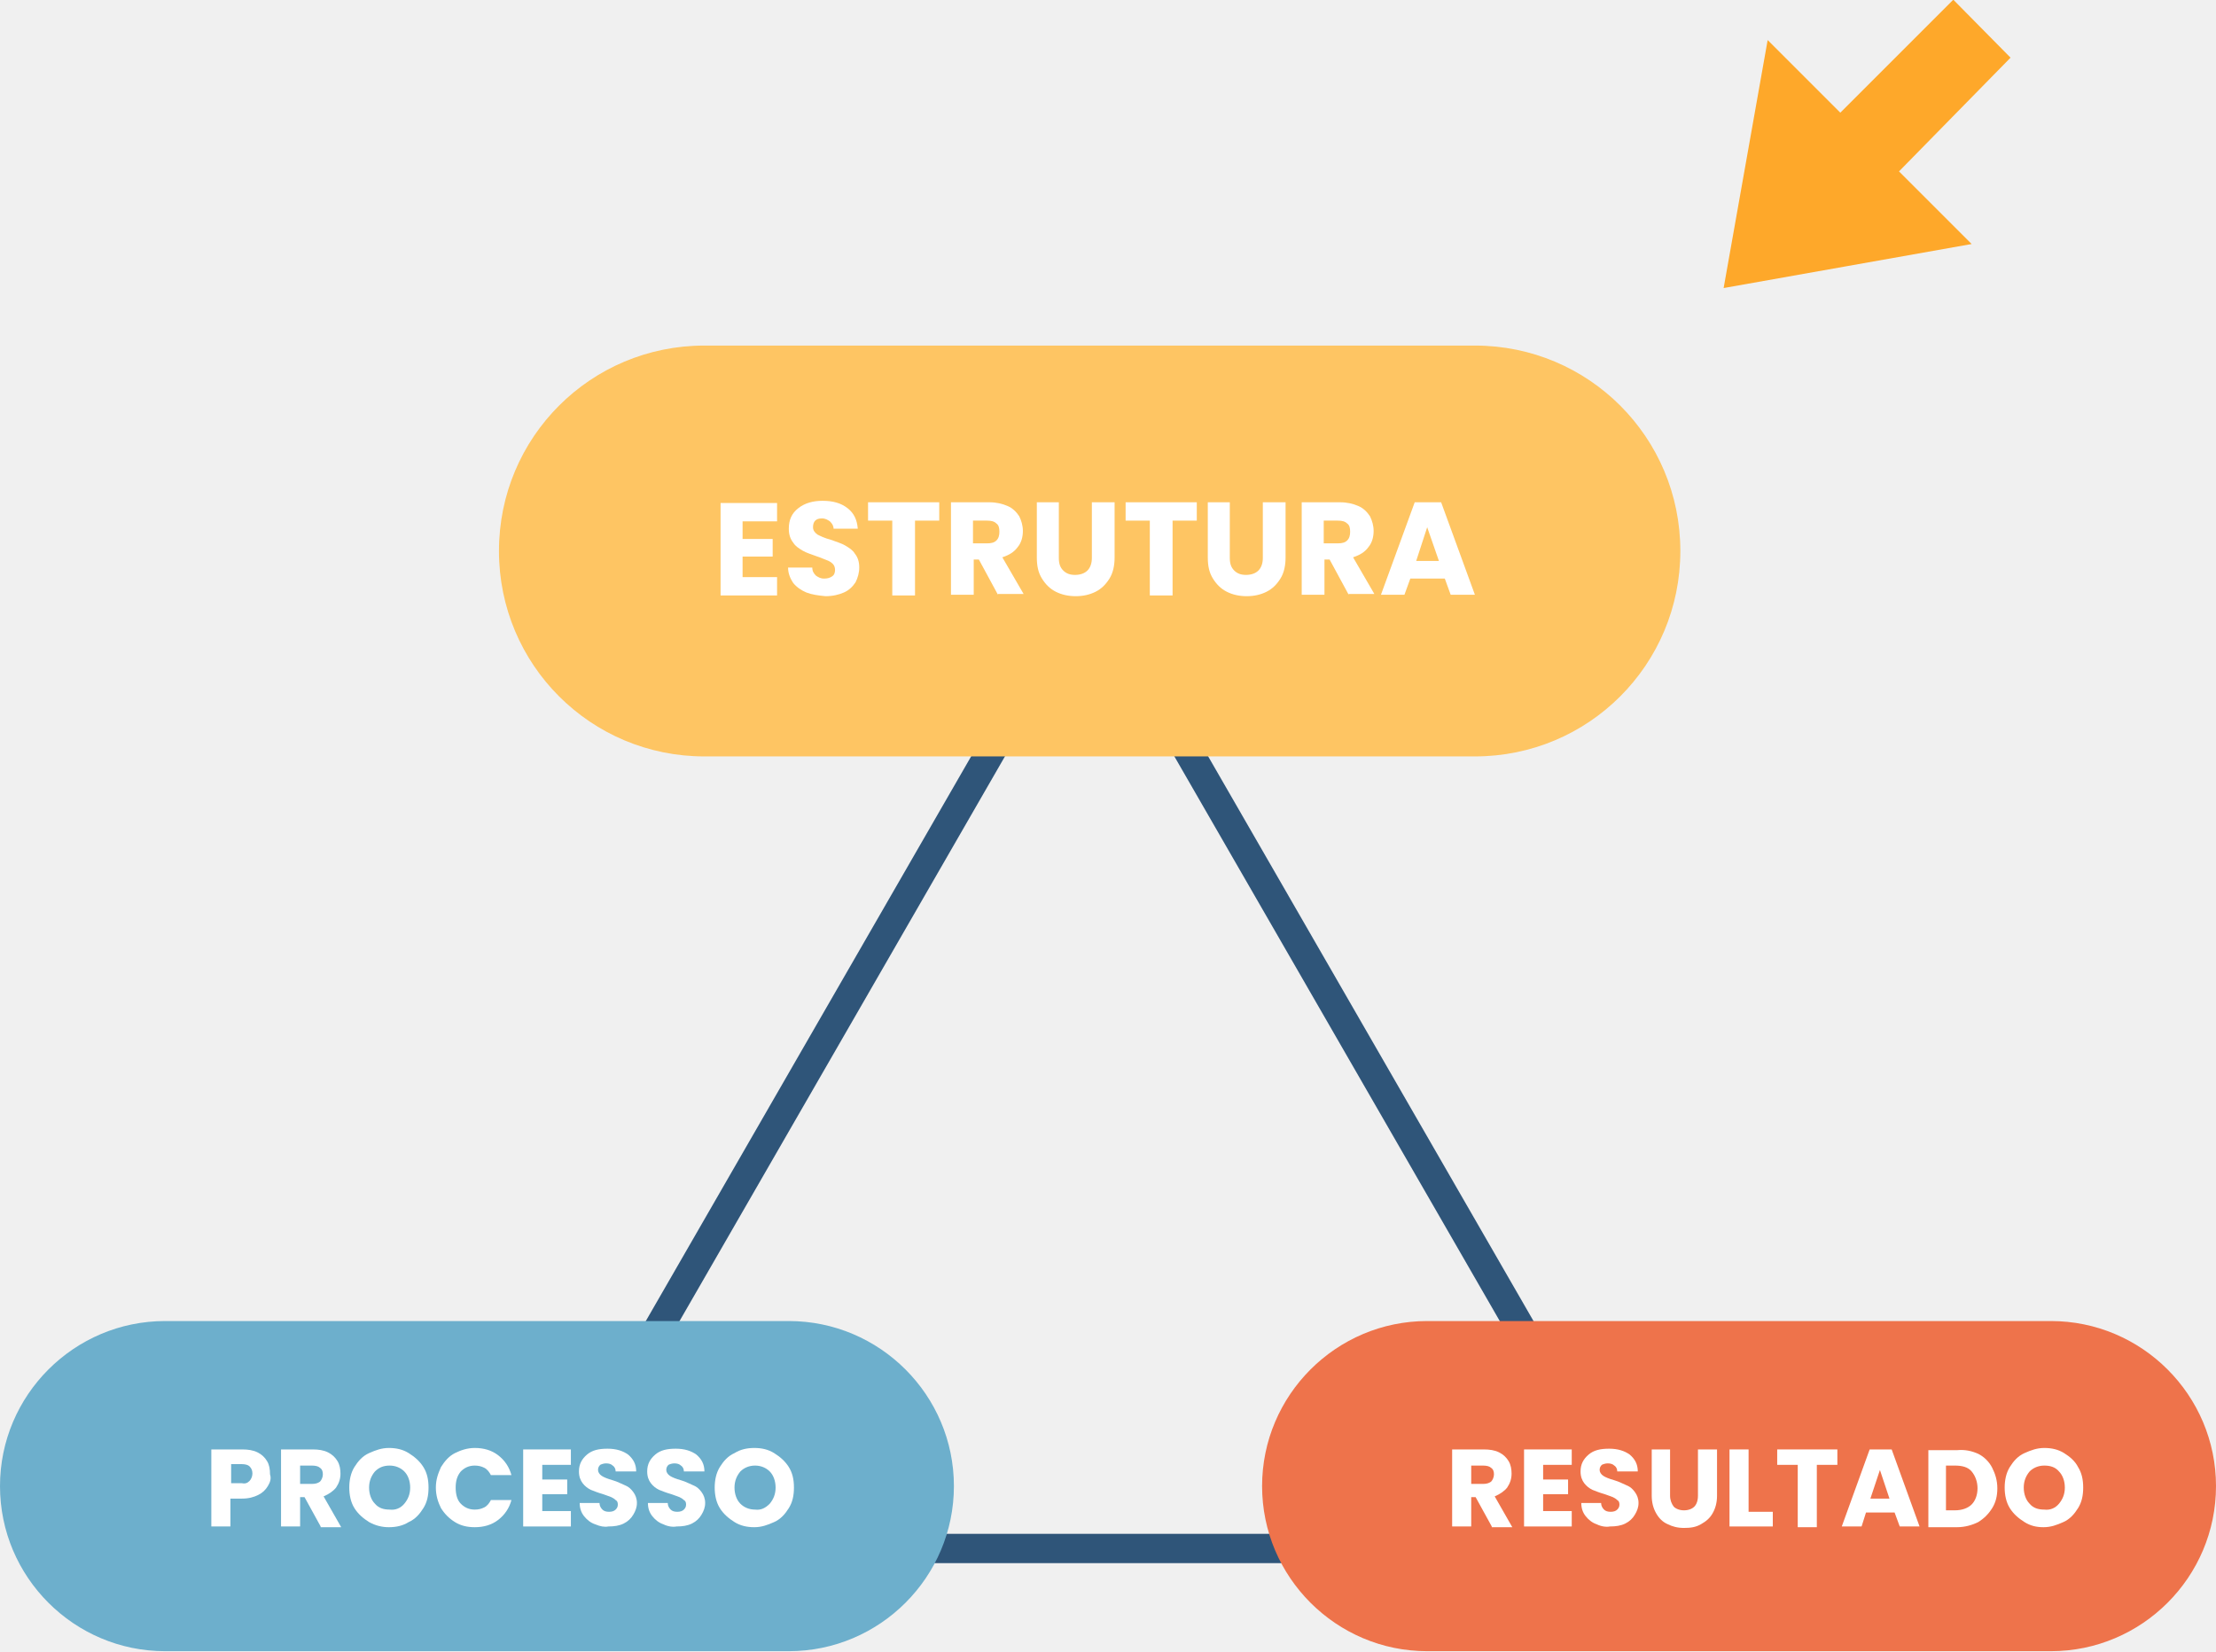
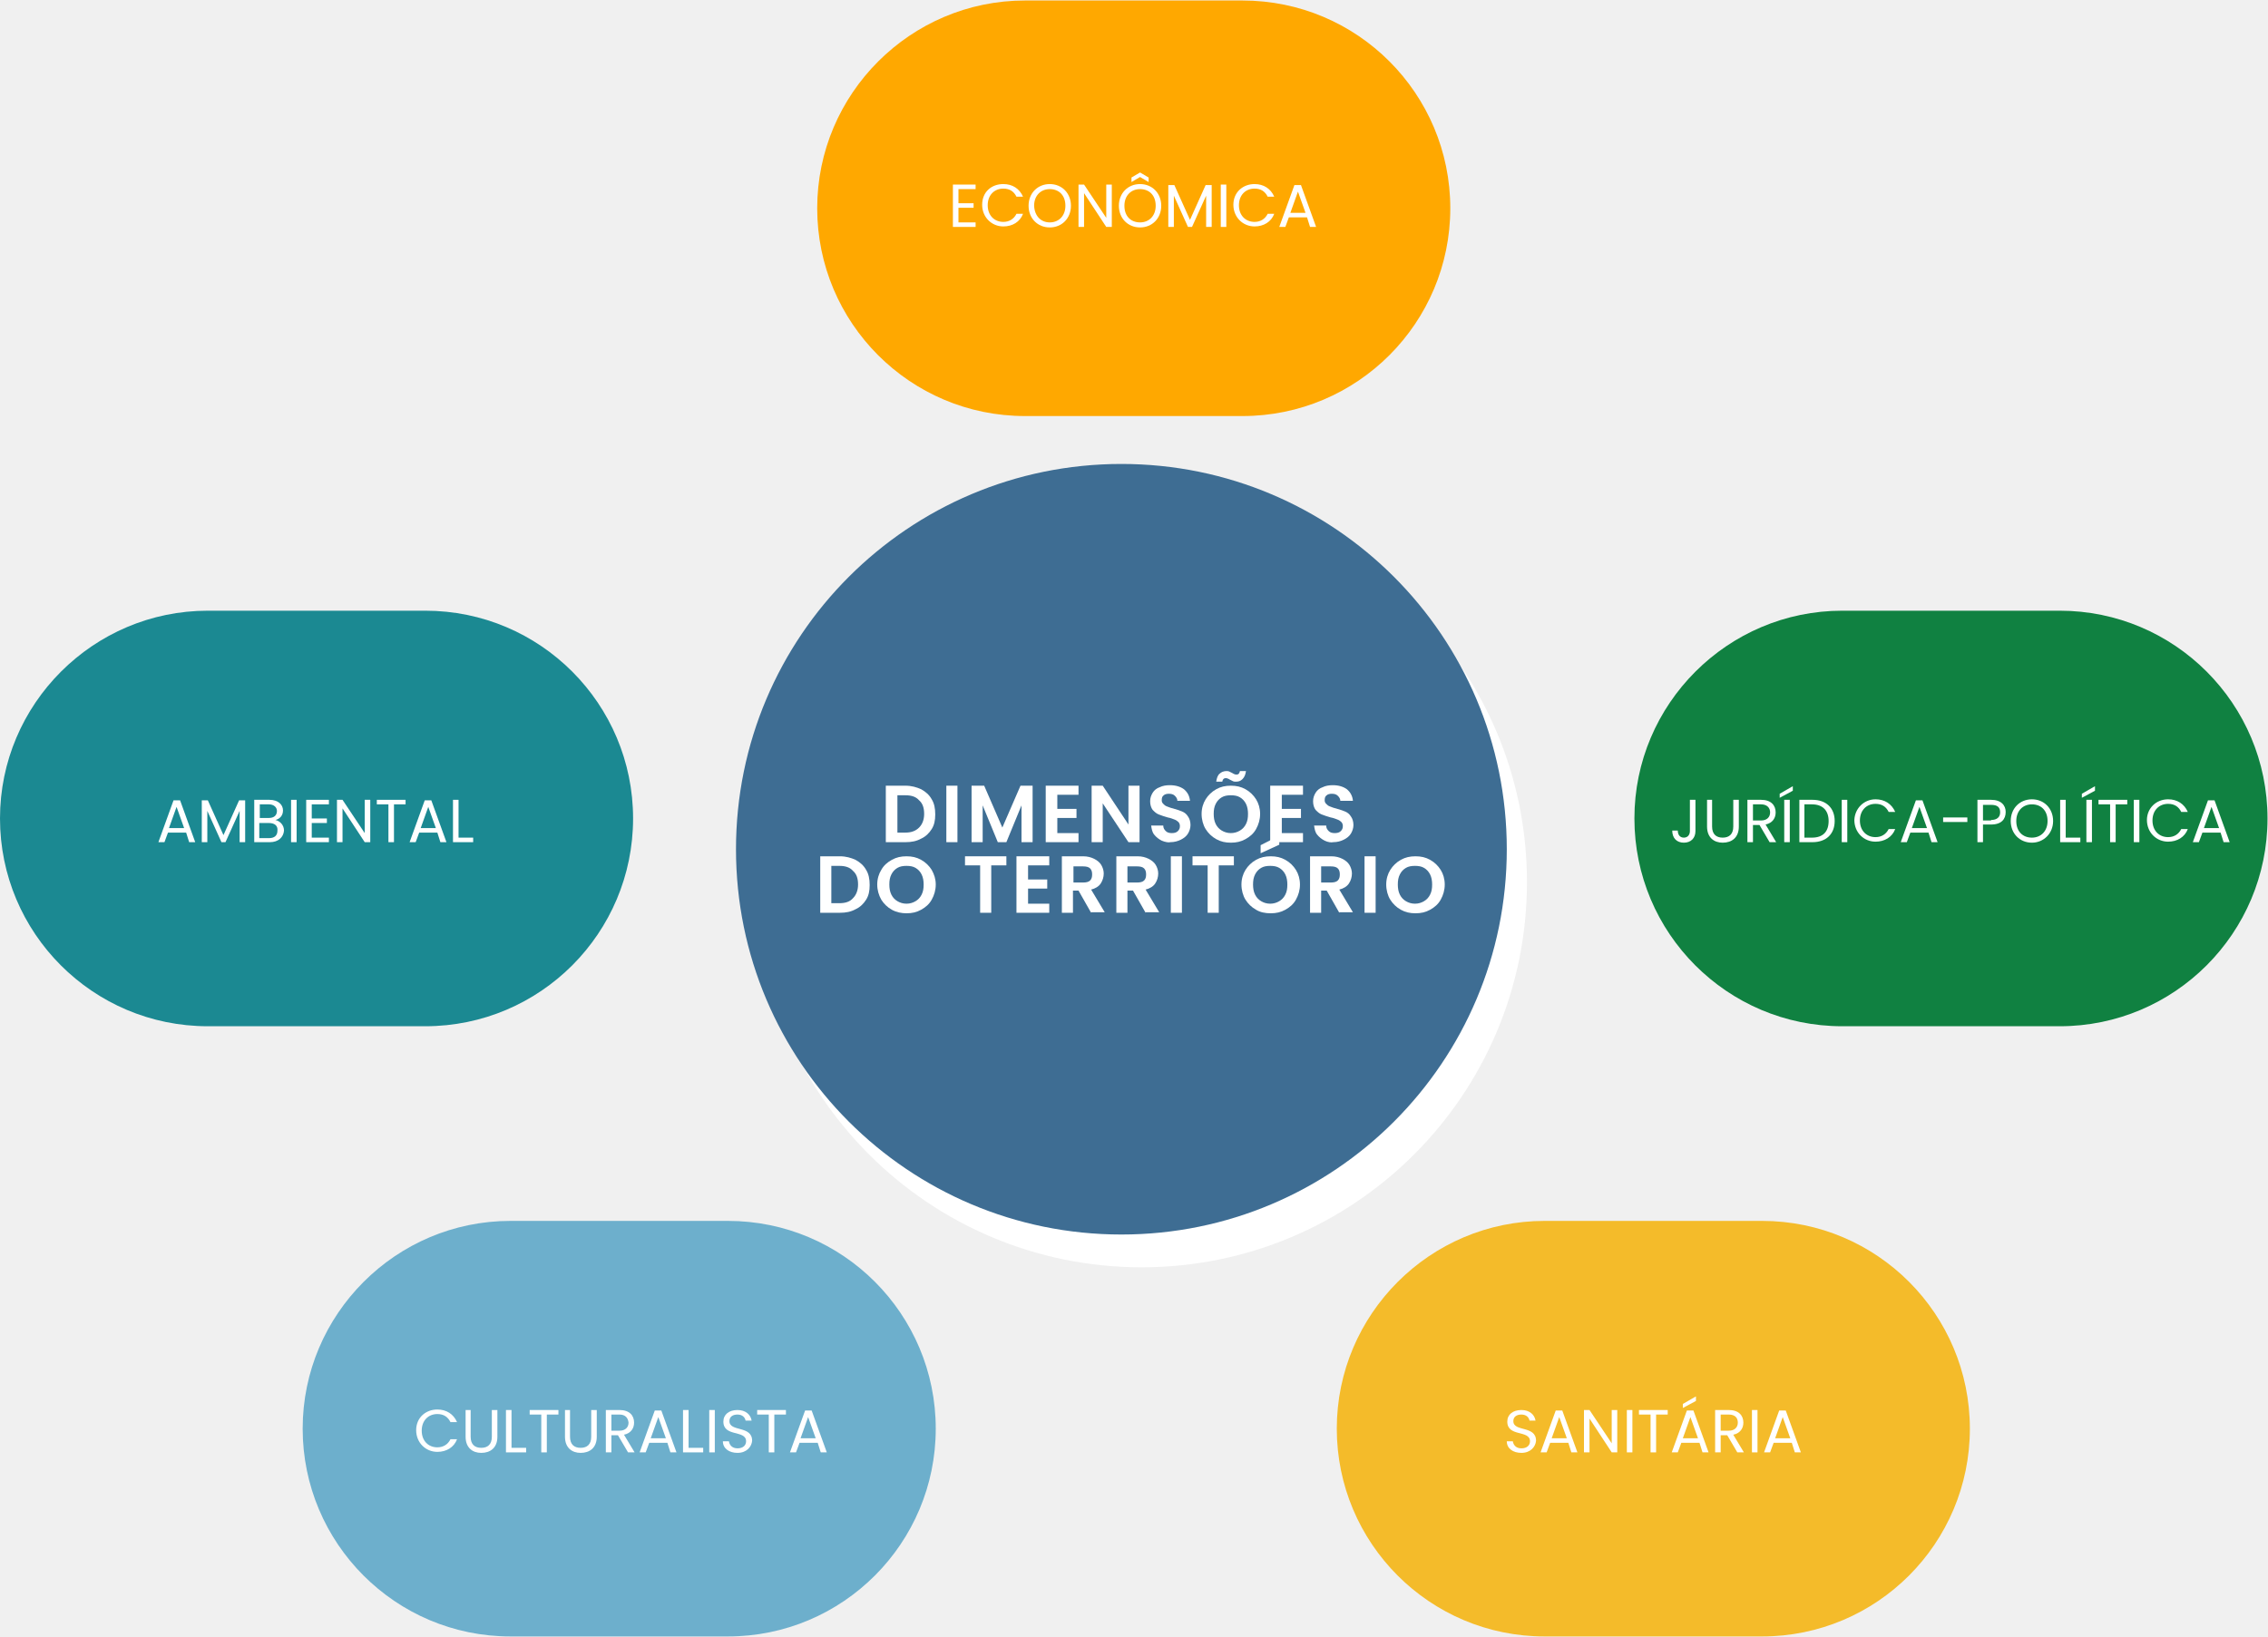
- <svg xmlns="http://www.w3.org/2000/svg" version="1.1" id="Camada_1" x="0px" y="0px" viewBox="0 0 302 225.1" style="enable-background:new 0 0 302 225.1;" xml:space="preserve">
+ <svg xmlns="http://www.w3.org/2000/svg" version="1.1" id="a" x="0px" y="0px" viewBox="0 0 449.6 324.5" style="enable-background:new 0 0 449.6 324.5;" xml:space="preserve">
  <style type="text/css">
- 	.st0{fill:none;}
- 	.st1{fill:#2F5579;}
- 	.st2{fill:#FEC563;}
- 	.st3{fill:#6DAFCC;}
- 	.st4{fill:#EE734B;}
- 	.st5{enable-background:new    ;}
- 	.st6{fill:#FFFFFF;}
- 	.st7{fill-rule:evenodd;clip-rule:evenodd;fill:#FEA82A;}
+ 	.st0{fill:#108141;}
+ 	.st1{enable-background:new    ;}
+ 	.st2{fill:#FFFFFF;}
+ 	.st3{fill:#1B8992;}
+ 	.st4{fill:#FFA800;}
+ 	.st5{fill:#6DAFCC;}
+ 	.st6{fill:#F4BB2A;}
+ 	.st7{fill:#3E6D93;}
</style>
-   <g id="Grupo_10643" transform="translate(-623 -171.939)">
-     <g id="img-slide-13" transform="translate(-7667 4817)">
-       <g id="Polígono_1" transform="translate(8359 -4570)">
-         <path class="st0" d="M79.5,0L159,138H0L79.5,0z" />
-         <path class="st1" d="M79.5,8L6.9,134h145.2L79.5,8 M79.5,0L159,138H0L79.5,0z" />
+   <g id="Grupo_2270" transform="translate(-11243 1757)">
+     <g id="Grupo_2268" transform="translate(0 5)">
+       <g id="Grupo_2265">
+         <path id="Caminho_4096" class="st0" d="M11651.3-1558.5h-43.1c-22.8,0-41.2-18.5-41.2-41.2s18.5-41.2,41.2-41.2h43.1     c22.8,0,41.2,18.5,41.2,41.2S11674.1-1558.5,11651.3-1558.5" />
+         <g class="st1">
+           <path class="st2" d="M11578-1603.4h1.1v6.2c0,1.4-0.9,2.3-2.3,2.3c-1.4,0-2.3-0.9-2.3-2.4h1.1c0,0.8,0.4,1.4,1.2,1.4      s1.2-0.6,1.2-1.3V-1603.4z" />
+           <path class="st2" d="M11581.3-1603.4h1.1v5.3c0,1.5,0.8,2.2,2.1,2.2s2.1-0.7,2.1-2.2v-5.3h1.1v5.3c0,2.2-1.4,3.2-3.2,3.2      c-1.7,0-3.1-1-3.1-3.2V-1603.4z" />
+           <path class="st2" d="M11592.1-1603.4c2,0,2.9,1.1,2.9,2.5c0,1.1-0.6,2.1-2,2.4l2.1,3.5h-1.3l-2-3.4h-1.3v3.4h-1.1v-8.4H11592.1z       M11592.1-1602.5h-1.6v3.2h1.6c1.2,0,1.8-0.7,1.8-1.6C11593.9-1601.8,11593.3-1602.5,11592.1-1602.5z" />
+           <path class="st2" d="M11598.4-1606.1v0.9l-2.6,1.4v-0.8L11598.4-1606.1z M11596.7-1603.4h1.1v8.4h-1.1V-1603.4z" />
+           <path class="st2" d="M11606.7-1599.2c0,2.6-1.7,4.2-4.4,4.2h-2.6v-8.4h2.6C11605-1603.4,11606.7-1601.8,11606.7-1599.2z       M11602.2-1595.9c2.2,0,3.3-1.2,3.3-3.3c0-2-1.1-3.3-3.3-3.3h-1.5v6.6H11602.2z" />
+           <path class="st2" d="M11608.1-1603.4h1.1v8.4h-1.1V-1603.4z" />
+           <path class="st2" d="M11614.8-1603.5c1.8,0,3.2,0.9,3.9,2.5h-1.3c-0.5-1-1.3-1.6-2.6-1.6c-1.8,0-3.1,1.3-3.1,3.3      c0,2,1.3,3.3,3.1,3.3c1.2,0,2.1-0.6,2.6-1.6h1.3c-0.6,1.6-2.1,2.5-3.9,2.5c-2.3,0-4.2-1.8-4.2-4.3      C11610.7-1601.7,11612.5-1603.5,11614.8-1603.5z" />
+           <path class="st2" d="M11625.3-1596.9h-3.6l-0.7,1.9h-1.2l3-8.3h1.3l3,8.3h-1.2L11625.3-1596.9z M11623.5-1602l-1.5,4.2h3      L11623.5-1602z" />
+           <path class="st2" d="M11628.2-1599.9h4.8v0.9h-4.8V-1599.9z" />
+           <path class="st2" d="M11637.7-1598.5h-1.6v3.5h-1.1v-8.4h2.7c2,0,2.9,1.1,2.9,2.4C11640.6-1599.6,11639.8-1598.5,11637.7-1598.5      z M11637.7-1599.4c1.2,0,1.8-0.6,1.8-1.5c0-1-0.5-1.5-1.8-1.5h-1.6v3.1H11637.7z" />
+           <path class="st2" d="M11645.8-1594.9c-2.4,0-4.2-1.8-4.2-4.3c0-2.5,1.8-4.3,4.2-4.3c2.4,0,4.2,1.8,4.2,4.3      C11650-1596.7,11648.1-1594.9,11645.8-1594.9z M11645.8-1595.9c1.8,0,3.1-1.3,3.1-3.3c0-2.1-1.3-3.3-3.1-3.3      c-1.8,0-3.1,1.3-3.1,3.3C11642.7-1597.1,11644-1595.9,11645.8-1595.9z" />
+           <path class="st2" d="M11652.5-1603.4v7.5h2.9v0.9h-4v-8.4H11652.5z" />
+           <path class="st2" d="M11658.3-1606.1v0.9l-2.6,1.4v-0.8L11658.3-1606.1z M11656.6-1603.4h1.1v8.4h-1.1V-1603.4z" />
+           <path class="st2" d="M11659-1603.4h5.7v0.9h-2.3v7.5h-1.1v-7.5h-2.3V-1603.4z" />
+           <path class="st2" d="M11666-1603.4h1.1v8.4h-1.1V-1603.4z" />
+           <path class="st2" d="M11672.8-1603.5c1.8,0,3.2,0.9,3.9,2.5h-1.3c-0.5-1-1.3-1.6-2.6-1.6c-1.8,0-3.1,1.3-3.1,3.3      c0,2,1.3,3.3,3.1,3.3c1.2,0,2.1-0.6,2.6-1.6h1.3c-0.6,1.6-2.1,2.5-3.9,2.5c-2.3,0-4.2-1.8-4.2-4.3      C11668.6-1601.7,11670.4-1603.5,11672.8-1603.5z" />
+           <path class="st2" d="M11683.2-1596.9h-3.6l-0.7,1.9h-1.2l3-8.3h1.3l3,8.3h-1.2L11683.2-1596.9z M11681.4-1602l-1.5,4.2h3      L11681.4-1602z" />
+         </g>
      </g>
-       <g transform="matrix(1, 0, 0, 1, 8290, -4645.06)">
-         <path id="Retângulo_7477-2" class="st2" d="M96,47.1h105c15.5,0,28,12.5,28,28l0,0c0,15.5-12.5,28-28,28H96     c-15.5,0-28-12.5-28-28l0,0C68,59.6,80.5,47.1,96,47.1z" />
-       </g>
-       <path id="Retângulo_7478" class="st3" d="M8312.5-4465h85c12.4,0,22.5,10.1,22.5,22.5l0,0c0,12.4-10.1,22.5-22.5,22.5h-85    c-12.4,0-22.5-10.1-22.5-22.5l0,0C8290-4454.9,8300.1-4465,8312.5-4465z" />
-       <path id="Retângulo_7479" class="st4" d="M8484.5-4465h85c12.4,0,22.5,10.1,22.5,22.5l0,0c0,12.4-10.1,22.5-22.5,22.5h-85    c-12.4,0-22.5-10.1-22.5-22.5l0,0C8462-4454.9,8472.1-4465,8484.5-4465z" />
-       <g class="st5">
-         <path class="st6" d="M8391.2-4574.2v2.6h4.1v2.4h-4.1v2.8h4.7v2.5h-7.7v-12.6h7.7v2.5H8391.2z" />
-         <path class="st6" d="M8399.9-4564.3c-0.7-0.3-1.3-0.7-1.8-1.3c-0.4-0.6-0.7-1.3-0.7-2.1h3.3c0,0.5,0.2,0.8,0.5,1.1     c0.3,0.2,0.6,0.4,1.1,0.4c0.5,0,0.8-0.1,1.1-0.3s0.4-0.5,0.4-0.9c0-0.3-0.1-0.6-0.3-0.8c-0.2-0.2-0.5-0.4-0.8-0.5     c-0.3-0.1-0.7-0.3-1.3-0.5c-0.8-0.3-1.5-0.5-2-0.8s-1-0.6-1.3-1.1c-0.4-0.5-0.6-1.1-0.6-1.9c0-1.2,0.4-2.1,1.3-2.8s2-1,3.3-1     c1.4,0,2.5,0.3,3.4,1c0.9,0.7,1.3,1.6,1.4,2.8h-3.3c0-0.4-0.2-0.7-0.5-1c-0.3-0.2-0.6-0.4-1.1-0.4c-0.4,0-0.7,0.1-0.9,0.3     c-0.2,0.2-0.3,0.5-0.3,0.9c0,0.4,0.2,0.7,0.6,1c0.4,0.2,1,0.5,1.8,0.7c0.8,0.3,1.5,0.5,2,0.8s1,0.6,1.3,1.1     c0.4,0.5,0.6,1.1,0.6,1.9c0,0.7-0.2,1.4-0.5,2c-0.4,0.6-0.9,1.1-1.6,1.4c-0.7,0.3-1.5,0.5-2.5,0.5     C8401.5-4563.9,8400.7-4564,8399.9-4564.3z" />
-         <path class="st6" d="M8418-4576.6v2.5h-3.3v10.2h-3.1v-10.2h-3.3v-2.5H8418z" />
-         <path class="st6" d="M8426-4564l-2.6-4.8h-0.7v4.8h-3.1v-12.6h5.2c1,0,1.8,0.2,2.5,0.5c0.7,0.3,1.2,0.8,1.6,1.4     c0.3,0.6,0.5,1.3,0.5,2c0,0.8-0.2,1.6-0.7,2.2c-0.5,0.7-1.2,1.1-2.1,1.4l2.9,5H8426z M8422.6-4571h1.9c0.6,0,1-0.1,1.3-0.4     c0.3-0.3,0.4-0.7,0.4-1.2c0-0.5-0.1-0.9-0.4-1.1c-0.3-0.3-0.7-0.4-1.3-0.4h-1.9V-4571z" />
-         <path class="st6" d="M8434.3-4576.6v7.6c0,0.8,0.2,1.3,0.6,1.7s0.9,0.6,1.6,0.6c0.7,0,1.3-0.2,1.7-0.6c0.4-0.4,0.6-1,0.6-1.7     v-7.6h3.1v7.5c0,1.1-0.2,2.1-0.7,2.9c-0.5,0.8-1.1,1.4-1.9,1.8c-0.8,0.4-1.7,0.6-2.7,0.6s-1.9-0.2-2.7-0.6s-1.4-1-1.9-1.8     c-0.5-0.8-0.7-1.7-0.7-2.9v-7.5H8434.3z" />
-         <path class="st6" d="M8453.1-4576.6v2.5h-3.3v10.2h-3.1v-10.2h-3.3v-2.5H8453.1z" />
-         <path class="st6" d="M8457.6-4576.6v7.6c0,0.8,0.2,1.3,0.6,1.7c0.4,0.4,0.9,0.6,1.6,0.6s1.3-0.2,1.7-0.6s0.6-1,0.6-1.7v-7.6h3.1     v7.5c0,1.1-0.2,2.1-0.7,2.9c-0.5,0.8-1.1,1.4-1.9,1.8c-0.8,0.4-1.7,0.6-2.7,0.6s-1.9-0.2-2.7-0.6c-0.8-0.4-1.4-1-1.9-1.8     s-0.7-1.7-0.7-2.9v-7.5H8457.6z" />
-         <path class="st6" d="M8473.8-4564l-2.6-4.8h-0.7v4.8h-3.1v-12.6h5.2c1,0,1.8,0.2,2.5,0.5c0.7,0.3,1.2,0.8,1.6,1.4     c0.3,0.6,0.5,1.3,0.5,2c0,0.8-0.2,1.6-0.7,2.2c-0.5,0.7-1.2,1.1-2.1,1.4l2.9,5H8473.8z M8470.4-4571h1.9c0.6,0,1-0.1,1.3-0.4     c0.3-0.3,0.4-0.7,0.4-1.2c0-0.5-0.1-0.9-0.4-1.1c-0.3-0.3-0.7-0.4-1.3-0.4h-1.9V-4571z" />
-         <path class="st6" d="M8486.9-4566.2h-4.7l-0.8,2.2h-3.2l4.6-12.6h3.6l4.6,12.6h-3.3L8486.9-4566.2z M8486.1-4568.6l-1.6-4.6     l-1.5,4.6H8486.1z" />
-       </g>
-       <g class="st5">
-         <path class="st6" d="M8326.5-4442.5c-0.3,0.5-0.7,0.9-1.3,1.2c-0.6,0.3-1.3,0.5-2.2,0.5h-1.6v3.8h-2.6v-10.5h4.2     c0.8,0,1.5,0.1,2.1,0.4s1,0.7,1.3,1.2c0.3,0.5,0.4,1.1,0.4,1.8C8327-4443.5,8326.8-4443,8326.5-4442.5z M8324-4443.2     c0.2-0.2,0.4-0.6,0.4-1s-0.1-0.7-0.4-1c-0.2-0.2-0.6-0.3-1.1-0.3h-1.4v2.6h1.4C8323.4-4442.8,8323.7-4442.9,8324-4443.2z" />
-         <path class="st6" d="M8333.7-4437l-2.2-4h-0.6v4h-2.6v-10.5h4.3c0.8,0,1.5,0.1,2.1,0.4c0.6,0.3,1,0.7,1.3,1.2     c0.3,0.5,0.4,1.1,0.4,1.7c0,0.7-0.2,1.3-0.6,1.9c-0.4,0.5-1,0.9-1.7,1.2l2.4,4.2H8333.7z M8330.9-4442.8h1.6     c0.5,0,0.8-0.1,1.1-0.3c0.2-0.2,0.4-0.6,0.4-1c0-0.4-0.1-0.7-0.4-0.9c-0.2-0.2-0.6-0.3-1.1-0.3h-1.6V-4442.8z" />
-         <path class="st6" d="M8340.3-4437.6c-0.8-0.5-1.5-1.1-2-1.9s-0.7-1.8-0.7-2.8s0.2-2,0.7-2.8c0.5-0.8,1.1-1.5,2-1.9     s1.7-0.7,2.7-0.7c1,0,1.9,0.2,2.7,0.7c0.8,0.5,1.5,1.1,2,1.9c0.5,0.8,0.7,1.7,0.7,2.8s-0.2,2-0.7,2.8s-1.1,1.5-2,1.9     c-0.8,0.5-1.7,0.7-2.7,0.7C8342.1-4436.9,8341.2-4437.1,8340.3-4437.6z M8345.1-4440.1c0.5-0.6,0.8-1.3,0.8-2.2     c0-0.9-0.3-1.7-0.8-2.2s-1.2-0.8-2-0.8c-0.9,0-1.5,0.3-2,0.8c-0.5,0.6-0.8,1.3-0.8,2.2c0,0.9,0.3,1.7,0.8,2.2     c0.5,0.6,1.2,0.8,2,0.8C8343.9-4439.2,8344.6-4439.5,8345.1-4440.1z" />
-         <path class="st6" d="M8350.1-4445.1c0.5-0.8,1.1-1.5,1.9-1.9s1.7-0.7,2.7-0.7c1.2,0,2.3,0.3,3.2,1s1.5,1.6,1.8,2.7h-2.8     c-0.2-0.4-0.5-0.8-0.9-1s-0.8-0.3-1.3-0.3c-0.8,0-1.4,0.3-1.9,0.8c-0.5,0.6-0.7,1.3-0.7,2.2c0,0.9,0.2,1.7,0.7,2.2     s1.1,0.8,1.9,0.8c0.5,0,0.9-0.1,1.3-0.3c0.4-0.2,0.7-0.6,0.9-1h2.8c-0.3,1.1-0.9,2-1.8,2.7s-2,1-3.2,1c-1,0-1.9-0.2-2.7-0.7     s-1.4-1.1-1.9-1.9c-0.4-0.8-0.7-1.7-0.7-2.8S8349.7-4444.2,8350.1-4445.1z" />
-         <path class="st6" d="M8363.9-4445.5v2.1h3.4v2h-3.4v2.3h3.9v2.1h-6.5v-10.5h6.5v2.1H8363.9z" />
-         <path class="st6" d="M8371.1-4437.3c-0.6-0.2-1.1-0.6-1.5-1.1s-0.6-1.1-0.6-1.8h2.7c0,0.4,0.2,0.7,0.4,0.9     c0.2,0.2,0.5,0.3,0.9,0.3c0.4,0,0.7-0.1,0.9-0.3c0.2-0.2,0.3-0.4,0.3-0.7c0-0.3-0.1-0.5-0.3-0.6c-0.2-0.2-0.4-0.3-0.6-0.4     s-0.6-0.2-1.1-0.4c-0.7-0.2-1.2-0.4-1.7-0.6c-0.4-0.2-0.8-0.5-1.1-0.9c-0.3-0.4-0.5-0.9-0.5-1.6c0-1,0.4-1.7,1.1-2.3     c0.7-0.6,1.6-0.8,2.8-0.8c1.2,0,2.1,0.3,2.8,0.8c0.7,0.6,1.1,1.3,1.1,2.3h-2.8c0-0.3-0.1-0.6-0.4-0.8c-0.2-0.2-0.5-0.3-0.9-0.3     c-0.3,0-0.6,0.1-0.8,0.2c-0.2,0.2-0.3,0.4-0.3,0.7c0,0.3,0.2,0.6,0.5,0.8c0.3,0.2,0.8,0.4,1.5,0.6c0.7,0.2,1.2,0.5,1.7,0.7     s0.8,0.5,1.1,0.9c0.3,0.4,0.5,0.9,0.5,1.5c0,0.6-0.2,1.1-0.5,1.6c-0.3,0.5-0.7,0.9-1.3,1.2s-1.3,0.4-2.1,0.4     C8372.4-4436.9,8371.8-4437,8371.1-4437.3z" />
-         <path class="st6" d="M8380.4-4437.3c-0.6-0.2-1.1-0.6-1.5-1.1s-0.6-1.1-0.6-1.8h2.7c0,0.4,0.2,0.7,0.4,0.9     c0.2,0.2,0.5,0.3,0.9,0.3c0.4,0,0.7-0.1,0.9-0.3c0.2-0.2,0.3-0.4,0.3-0.7c0-0.3-0.1-0.5-0.3-0.6c-0.2-0.2-0.4-0.3-0.6-0.4     s-0.6-0.2-1.1-0.4c-0.7-0.2-1.2-0.4-1.7-0.6c-0.4-0.2-0.8-0.5-1.1-0.9c-0.3-0.4-0.5-0.9-0.5-1.6c0-1,0.4-1.7,1.1-2.3     c0.7-0.6,1.6-0.8,2.8-0.8c1.2,0,2.1,0.3,2.8,0.8c0.7,0.6,1.1,1.3,1.1,2.3h-2.8c0-0.3-0.1-0.6-0.4-0.8c-0.2-0.2-0.5-0.3-0.9-0.3     c-0.3,0-0.6,0.1-0.8,0.2c-0.2,0.2-0.3,0.4-0.3,0.7c0,0.3,0.2,0.6,0.5,0.8c0.3,0.2,0.8,0.4,1.5,0.6c0.7,0.2,1.2,0.5,1.7,0.7     s0.8,0.5,1.1,0.9c0.3,0.4,0.5,0.9,0.5,1.5c0,0.6-0.2,1.1-0.5,1.6c-0.3,0.5-0.7,0.9-1.3,1.2s-1.3,0.4-2.1,0.4     C8381.7-4436.9,8381-4437,8380.4-4437.3z" />
-         <path class="st6" d="M8390.1-4437.6c-0.8-0.5-1.5-1.1-2-1.9c-0.5-0.8-0.7-1.8-0.7-2.8s0.2-2,0.7-2.8c0.5-0.8,1.1-1.5,2-1.9     c0.8-0.5,1.7-0.7,2.7-0.7s1.9,0.2,2.7,0.7c0.8,0.5,1.5,1.1,2,1.9c0.5,0.8,0.7,1.7,0.7,2.8s-0.2,2-0.7,2.8c-0.5,0.8-1.1,1.5-2,1.9     s-1.7,0.7-2.7,0.7S8390.9-4437.1,8390.1-4437.6z M8394.9-4440.1c0.5-0.6,0.8-1.3,0.8-2.2c0-0.9-0.3-1.7-0.8-2.2s-1.2-0.8-2-0.8     c-0.8,0-1.5,0.3-2,0.8c-0.5,0.6-0.8,1.3-0.8,2.2c0,0.9,0.3,1.7,0.8,2.2s1.2,0.8,2,0.8C8393.7-4439.2,8394.3-4439.5,8394.9-4440.1     z" />
-       </g>
-       <g class="st5">
-         <path class="st6" d="M8493.3-4437l-2.2-4h-0.6v4h-2.6v-10.5h4.3c0.8,0,1.5,0.1,2.1,0.4s1,0.7,1.3,1.2s0.4,1.1,0.4,1.7     c0,0.7-0.2,1.3-0.6,1.9c-0.4,0.5-1,0.9-1.7,1.2l2.4,4.2H8493.3z M8490.5-4442.8h1.6c0.5,0,0.8-0.1,1.1-0.3c0.2-0.2,0.4-0.6,0.4-1     c0-0.4-0.1-0.7-0.4-0.9c-0.2-0.2-0.6-0.3-1.1-0.3h-1.6V-4442.8z" />
-         <path class="st6" d="M8500.3-4445.5v2.1h3.4v2h-3.4v2.3h3.9v2.1h-6.5v-10.5h6.5v2.1H8500.3z" />
-         <path class="st6" d="M8507.6-4437.3c-0.6-0.2-1.1-0.6-1.5-1.1s-0.6-1.1-0.6-1.8h2.7c0,0.4,0.2,0.7,0.4,0.9     c0.2,0.2,0.5,0.3,0.9,0.3c0.4,0,0.7-0.1,0.9-0.3c0.2-0.2,0.3-0.4,0.3-0.7c0-0.3-0.1-0.5-0.3-0.6c-0.2-0.2-0.4-0.3-0.6-0.4     s-0.6-0.2-1.1-0.4c-0.7-0.2-1.2-0.4-1.7-0.6c-0.4-0.2-0.8-0.5-1.1-0.9c-0.3-0.4-0.5-0.9-0.5-1.6c0-1,0.4-1.7,1.1-2.3     c0.7-0.6,1.6-0.8,2.8-0.8c1.2,0,2.1,0.3,2.8,0.8c0.7,0.6,1.1,1.3,1.1,2.3h-2.8c0-0.3-0.1-0.6-0.4-0.8c-0.2-0.2-0.5-0.3-0.9-0.3     c-0.3,0-0.6,0.1-0.8,0.2c-0.2,0.2-0.3,0.4-0.3,0.7c0,0.3,0.2,0.6,0.5,0.8c0.3,0.2,0.8,0.4,1.5,0.6c0.7,0.2,1.2,0.5,1.7,0.7     s0.8,0.5,1.1,0.9c0.3,0.4,0.5,0.9,0.5,1.5c0,0.6-0.2,1.1-0.5,1.6c-0.3,0.5-0.7,0.9-1.3,1.2s-1.3,0.4-2.1,0.4     C8508.9-4436.9,8508.2-4437,8507.6-4437.3z" />
-         <path class="st6" d="M8517.6-4447.5v6.3c0,0.6,0.2,1.1,0.5,1.5c0.3,0.3,0.8,0.5,1.4,0.5c0.6,0,1.1-0.2,1.4-0.5     c0.3-0.3,0.5-0.8,0.5-1.5v-6.3h2.6v6.3c0,0.9-0.2,1.7-0.6,2.4c-0.4,0.7-0.9,1.1-1.6,1.5s-1.4,0.5-2.3,0.5s-1.6-0.2-2.2-0.5     c-0.7-0.3-1.2-0.8-1.6-1.5c-0.4-0.7-0.6-1.5-0.6-2.4v-6.3H8517.6z" />
-         <path class="st6" d="M8528.2-4439h3.4v2h-5.9v-10.5h2.6V-4439z" />
-         <path class="st6" d="M8540.4-4447.5v2.1h-2.8v8.5h-2.6v-8.5h-2.8v-2.1H8540.4z" />
-         <path class="st6" d="M8548.2-4438.9h-3.9l-0.6,1.9h-2.7l3.8-10.5h3l3.8,10.5h-2.7L8548.2-4438.9z M8547.5-4440.8l-1.3-3.9     l-1.3,3.9H8547.5z" />
-         <path class="st6" d="M8559.6-4446.9c0.8,0.4,1.5,1.1,1.9,1.9s0.7,1.7,0.7,2.8c0,1-0.2,1.9-0.7,2.7c-0.5,0.8-1.1,1.4-1.9,1.9     c-0.8,0.4-1.8,0.7-2.9,0.7h-3.9v-10.5h3.9C8557.8-4447.5,8558.7-4447.3,8559.6-4446.9z M8558.7-4440c0.5-0.5,0.8-1.3,0.8-2.2     s-0.3-1.7-0.8-2.3s-1.3-0.8-2.3-0.8h-1.2v6.1h1.2C8557.4-4439.2,8558.2-4439.5,8558.7-4440z" />
-         <path class="st6" d="M8565.9-4437.6c-0.8-0.5-1.5-1.1-2-1.9c-0.5-0.8-0.7-1.8-0.7-2.8s0.2-2,0.7-2.8c0.5-0.8,1.1-1.5,2-1.9     s1.7-0.7,2.7-0.7s1.9,0.2,2.7,0.7c0.8,0.5,1.5,1.1,1.9,1.9c0.5,0.8,0.7,1.7,0.7,2.8s-0.2,2-0.7,2.8s-1.1,1.5-2,1.9     s-1.7,0.7-2.7,0.7S8566.7-4437.1,8565.9-4437.6z M8570.6-4440.1c0.5-0.6,0.8-1.3,0.8-2.2c0-0.9-0.3-1.7-0.8-2.2     c-0.5-0.6-1.2-0.8-2-0.8c-0.8,0-1.5,0.3-2,0.8c-0.5,0.6-0.8,1.3-0.8,2.2c0,0.9,0.3,1.7,0.8,2.2c0.5,0.6,1.2,0.8,2,0.8     C8569.4-4439.2,8570.1-4439.5,8570.6-4440.1z" />
+       <g id="Grupo_2263">
+         <path id="Caminho_4094" class="st3" d="M11327.3-1558.5h-43.1c-22.8,0-41.2-18.5-41.2-41.2s18.5-41.2,41.2-41.2h43.1     c22.8,0,41.2,18.5,41.2,41.2S11350.1-1558.5,11327.3-1558.5" />
+         <g class="st1">
+           <path class="st2" d="M11279.9-1596.9h-3.6l-0.7,1.9h-1.2l3-8.3h1.3l3,8.3h-1.2L11279.9-1596.9z M11278-1602l-1.5,4.2h3      L11278-1602z" />
+           <path class="st2" d="M11283-1603.3h1.2l3.1,6.9l3.1-6.9h1.2v8.3h-1.1v-6.2l-2.8,6.2h-0.8l-2.8-6.2v6.2h-1.1V-1603.3z" />
+           <path class="st2" d="M11296.5-1595h-3.1v-8.4h3c1.8,0,2.7,1,2.7,2.1c0,1.1-0.7,1.7-1.5,1.9c0.9,0.2,1.7,1,1.7,2.1      C11299.2-1596,11298.2-1595,11296.5-1595z M11296.3-1602.5h-1.8v2.7h1.8c1,0,1.6-0.5,1.6-1.4      C11297.9-1601.9,11297.3-1602.5,11296.3-1602.5z M11296.3-1598.8h-1.9v3h1.9c1.1,0,1.7-0.5,1.7-1.5      C11298.1-1598.3,11297.4-1598.8,11296.3-1598.8z" />
+           <path class="st2" d="M11300.7-1603.4h1.1v8.4h-1.1V-1603.4z" />
+           <path class="st2" d="M11308.2-1602.5h-3.4v2.8h3v0.9h-3v2.9h3.4v0.9h-4.5v-8.4h4.5V-1602.5z" />
+           <path class="st2" d="M11316.4-1603.4v8.4h-1.1l-4.4-6.7v6.7h-1.1v-8.4h1.1l4.4,6.6v-6.6H11316.4z" />
+           <path class="st2" d="M11317.7-1603.4h5.7v0.9h-2.3v7.5h-1.1v-7.5h-2.3V-1603.4z" />
+           <path class="st2" d="M11329.7-1596.9h-3.6l-0.7,1.9h-1.2l3-8.3h1.3l3,8.3h-1.2L11329.7-1596.9z M11327.9-1602l-1.5,4.2h3      L11327.9-1602z" />
+           <path class="st2" d="M11333.9-1603.4v7.5h2.9v0.9h-4v-8.4H11333.9z" />
+         </g>
      </g>
    </g>
-     <path id="Caminho_51876" class="st7" d="M897,179.8l-7.8-7.9l-15.4,15.4l-9.9-9.9l-3,16.9l-3,16.9l16.9-3l16.9-3l-9.9-9.9   L897,179.8z" />
+     <g id="Grupo_2264" transform="translate(-6)">
+       <path id="Caminho_4095" class="st4" d="M11495.3-1674.5h-43.1c-22.8,0-41.2-18.5-41.2-41.2s18.5-41.2,41.2-41.2h43.1    c22.8,0,41.2,18.5,41.2,41.2S11518.1-1674.5,11495.3-1674.5" />
+       <g class="st1">
+         <path class="st2" d="M11442.4-1719.5h-3.4v2.8h3v0.9h-3v2.9h3.4v0.9h-4.5v-8.4h4.5V-1719.5z" />
+         <path class="st2" d="M11447.9-1720.5c1.8,0,3.2,0.9,3.9,2.5h-1.3c-0.5-1-1.3-1.6-2.6-1.6c-1.8,0-3.1,1.3-3.1,3.3     c0,2,1.3,3.3,3.1,3.3c1.2,0,2.1-0.6,2.6-1.6h1.3c-0.6,1.6-2.1,2.5-3.9,2.5c-2.3,0-4.2-1.8-4.2-4.3S11445.5-1720.5,11447.9-1720.5     z" />
+         <path class="st2" d="M11457.1-1711.9c-2.4,0-4.2-1.8-4.2-4.3s1.8-4.3,4.2-4.3c2.4,0,4.2,1.8,4.2,4.3     S11459.5-1711.9,11457.1-1711.9z M11457.1-1712.9c1.8,0,3.1-1.3,3.1-3.3c0-2.1-1.3-3.3-3.1-3.3c-1.8,0-3.1,1.3-3.1,3.3     C11454.1-1714.1,11455.4-1712.9,11457.1-1712.9z" />
+         <path class="st2" d="M11469.4-1720.4v8.4h-1.1l-4.4-6.7v6.7h-1.1v-8.4h1.1l4.4,6.6v-6.6H11469.4z" />
+         <path class="st2" d="M11475-1711.9c-2.4,0-4.2-1.8-4.2-4.3s1.8-4.3,4.2-4.3c2.4,0,4.2,1.8,4.2,4.3S11477.4-1711.9,11475-1711.9z      M11475-1712.9c1.8,0,3.1-1.3,3.1-3.3c0-2.1-1.3-3.3-3.1-3.3s-3.1,1.3-3.1,3.3C11471.9-1714.1,11473.2-1712.9,11475-1712.9z      M11476.7-1720.9l-1.7-1l-1.7,1v-0.9l1.7-1l1.7,1V-1720.9z" />
+         <path class="st2" d="M11480.6-1720.3h1.2l3.1,6.9l3.1-6.9h1.2v8.3h-1.1v-6.2l-2.8,6.2h-0.8l-2.8-6.2v6.2h-1.1V-1720.3z" />
+         <path class="st2" d="M11491-1720.4h1.1v8.4h-1.1V-1720.4z" />
+         <path class="st2" d="M11497.7-1720.5c1.8,0,3.2,0.9,3.9,2.5h-1.3c-0.5-1-1.3-1.6-2.6-1.6c-1.8,0-3.1,1.3-3.1,3.3     c0,2,1.3,3.3,3.1,3.3c1.2,0,2.1-0.6,2.6-1.6h1.3c-0.6,1.6-2.1,2.5-3.9,2.5c-2.3,0-4.2-1.8-4.2-4.3S11495.4-1720.5,11497.7-1720.5     z" />
+         <path class="st2" d="M11508.1-1713.9h-3.6l-0.7,1.9h-1.2l3-8.3h1.3l3,8.3h-1.2L11508.1-1713.9z M11506.3-1719l-1.5,4.2h3     L11506.3-1719z" />
+       </g>
+     </g>
+     <g id="Grupo_2269" transform="translate(-19)">
+       <g id="Grupo_2267">
+         <path id="Caminho_4098" class="st5" d="M11406.3-1432.5h-43.1c-22.8,0-41.2-18.5-41.2-41.2s18.5-41.2,41.2-41.2h43.1     c22.8,0,41.2,18.5,41.2,41.2S11429.1-1432.5,11406.3-1432.5" />
+         <g class="st1">
+           <path class="st2" d="M11348.7-1477.5c1.8,0,3.2,0.9,3.9,2.5h-1.3c-0.5-1-1.3-1.6-2.6-1.6c-1.8,0-3.1,1.3-3.1,3.3      c0,2,1.3,3.3,3.1,3.3c1.2,0,2.1-0.6,2.6-1.6h1.3c-0.6,1.6-2.1,2.5-3.9,2.5c-2.3,0-4.2-1.8-4.2-4.3      S11346.4-1477.5,11348.7-1477.5z" />
+           <path class="st2" d="M11354.2-1477.4h1.1v5.3c0,1.5,0.8,2.2,2.1,2.2s2.1-0.7,2.1-2.2v-5.3h1.1v5.3c0,2.2-1.4,3.2-3.2,3.2      c-1.7,0-3.1-1-3.1-3.2V-1477.4z" />
+           <path class="st2" d="M11363.4-1477.4v7.5h2.9v0.9h-4v-8.4H11363.4z" />
+           <path class="st2" d="M11367-1477.4h5.7v0.9h-2.3v7.5h-1.1v-7.5h-2.3V-1477.4z" />
+           <path class="st2" d="M11373.9-1477.4h1.1v5.3c0,1.5,0.8,2.2,2.1,2.2s2.1-0.7,2.1-2.2v-5.3h1.1v5.3c0,2.2-1.4,3.2-3.2,3.2      c-1.7,0-3.1-1-3.1-3.2V-1477.4z" />
+           <path class="st2" d="M11384.8-1477.4c2,0,2.9,1.1,2.9,2.5c0,1.1-0.6,2.1-2,2.4l2.1,3.5h-1.3l-2-3.4h-1.3v3.4h-1.1v-8.4H11384.8z       M11384.8-1476.5h-1.6v3.2h1.6c1.2,0,1.8-0.7,1.8-1.6C11386.5-1475.8,11386-1476.5,11384.8-1476.5z" />
+           <path class="st2" d="M11394.3-1470.9h-3.6l-0.7,1.9h-1.2l3-8.3h1.3l3,8.3h-1.2L11394.3-1470.9z M11392.5-1476l-1.5,4.2h3      L11392.5-1476z" />
+           <path class="st2" d="M11398.5-1477.4v7.5h2.9v0.9h-4v-8.4H11398.5z" />
+           <path class="st2" d="M11402.6-1477.4h1.1v8.4h-1.1V-1477.4z" />
+           <path class="st2" d="M11408.2-1468.9c-1.7,0-2.9-0.9-2.9-2.3h1.2c0.1,0.7,0.6,1.4,1.7,1.4c1.1,0,1.7-0.6,1.7-1.4      c0-2.3-4.5-0.8-4.5-3.9c0-1.4,1.1-2.3,2.8-2.3c1.6,0,2.6,0.9,2.8,2.1h-1.2c-0.1-0.6-0.6-1.2-1.6-1.2c-0.9,0-1.6,0.4-1.6,1.3      c0,2.2,4.5,0.8,4.5,3.9C11411-1470.1,11410-1468.9,11408.2-1468.9z" />
+           <path class="st2" d="M11412.1-1477.4h5.7v0.9h-2.3v7.5h-1.1v-7.5h-2.3V-1477.4z" />
+           <path class="st2" d="M11424.1-1470.9h-3.6l-0.7,1.9h-1.2l3-8.3h1.3l3,8.3h-1.2L11424.1-1470.9z M11422.2-1476l-1.5,4.2h3      L11422.2-1476z" />
+         </g>
+       </g>
+       <g id="Grupo_2266">
+         <path id="Caminho_4097" class="st6" d="M11611.3-1432.5h-43.1c-22.8,0-41.2-18.5-41.2-41.2s18.5-41.2,41.2-41.2h43.1     c22.8,0,41.2,18.5,41.2,41.2S11634.1-1432.5,11611.3-1432.5" />
+         <g class="st1">
+           <path class="st2" d="M11563.6-1468.9c-1.7,0-2.9-0.9-2.9-2.3h1.2c0.1,0.7,0.6,1.4,1.7,1.4c1.1,0,1.7-0.6,1.7-1.4      c0-2.3-4.5-0.8-4.5-3.9c0-1.4,1.1-2.3,2.8-2.3c1.6,0,2.6,0.9,2.8,2.1h-1.2c-0.1-0.6-0.6-1.2-1.6-1.2c-0.9,0-1.6,0.4-1.6,1.3      c0,2.2,4.5,0.8,4.5,3.9C11566.4-1470.1,11565.4-1468.9,11563.6-1468.9z" />
+           <path class="st2" d="M11572.9-1470.9h-3.6l-0.7,1.9h-1.2l3-8.3h1.3l3,8.3h-1.2L11572.9-1470.9z M11571.1-1476l-1.5,4.2h3      L11571.1-1476z" />
+           <path class="st2" d="M11582.6-1477.4v8.4h-1.1l-4.4-6.7v6.7h-1.1v-8.4h1.1l4.4,6.6v-6.6H11582.6z" />
+           <path class="st2" d="M11584.5-1477.4h1.1v8.4h-1.1V-1477.4z" />
+           <path class="st2" d="M11586.9-1477.4h5.7v0.9h-2.3v7.5h-1.1v-7.5h-2.3V-1477.4z" />
+           <path class="st2" d="M11598.9-1470.9h-3.6l-0.7,1.9h-1.2l3-8.3h1.3l3,8.3h-1.2L11598.9-1470.9z M11597.1-1476l-1.5,4.2h3      L11597.1-1476z M11598.2-1480.1v0.9l-2.6,1.4v-0.8L11598.2-1480.1z" />
+           <path class="st2" d="M11604.7-1477.4c2,0,2.9,1.1,2.9,2.5c0,1.1-0.6,2.1-2,2.4l2.1,3.5h-1.3l-2-3.4h-1.3v3.4h-1.1v-8.4H11604.7z       M11604.7-1476.5h-1.6v3.2h1.6c1.2,0,1.8-0.7,1.8-1.6C11606.5-1475.8,11606-1476.5,11604.7-1476.5z" />
+           <path class="st2" d="M11609.3-1477.4h1.1v8.4h-1.1V-1477.4z" />
+           <path class="st2" d="M11617.2-1470.9h-3.6l-0.7,1.9h-1.2l3-8.3h1.3l3,8.3h-1.2L11617.2-1470.9z M11615.4-1476l-1.5,4.2h3      L11615.4-1476z" />
+         </g>
+       </g>
+     </g>
+     <g id="Grupo_2262" transform="translate(-6)">
+       <path id="Caminho_4099" class="st2" d="M11551.7-1582.1c0,42.2-34.2,76.4-76.4,76.4s-76.4-34.2-76.4-76.4s34.2-76.4,76.4-76.4    c0,0,0,0,0,0C11517.5-1658.5,11551.7-1624.3,11551.7-1582.1L11551.7-1582.1" />
+       <g id="Grupo_2261">
+         <path id="Caminho_4100" class="st7" d="M11547.7-1588.6c0,42.2-34.2,76.4-76.4,76.4c-42.2,0-76.4-34.2-76.4-76.4     s34.2-76.4,76.4-76.4C11513.5-1665,11547.7-1630.8,11547.7-1588.6L11547.7-1588.6" />
+         <g class="st1">
+           <path class="st2" d="M11431.6-1600.5c0.9,0.5,1.6,1.1,2.1,2c0.5,0.8,0.7,1.8,0.7,3s-0.2,2.1-0.7,2.9c-0.5,0.8-1.2,1.5-2.1,1.9      c-0.9,0.5-1.9,0.7-3.1,0.7h-3.9v-11.2h3.9C11429.7-1601.2,11430.7-1600.9,11431.6-1600.5z M11431.2-1592.9c0.6-0.6,1-1.5,1-2.7      c0-1.2-0.3-2.1-1-2.7c-0.6-0.7-1.5-1-2.7-1h-1.6v7.4h1.6C11429.6-1591.9,11430.5-1592.2,11431.2-1592.9z" />
+           <path class="st2" d="M11438.8-1601.2v11.2h-2.2v-11.2H11438.8z" />
+           <path class="st2" d="M11453.7-1601.2v11.2h-2.2v-7.3l-3,7.3h-1.7l-3-7.3v7.3h-2.2v-11.2h2.5l3.6,8.3l3.6-8.3H11453.7z" />
+           <path class="st2" d="M11458.6-1599.4v2.8h3.8v1.8h-3.8v3h4.2v1.8h-6.5v-11.2h6.5v1.8H11458.6z" />
+           <path class="st2" d="M11474.9-1590h-2.2l-5.1-7.7v7.7h-2.2v-11.2h2.2l5.1,7.7v-7.7h2.2V-1590z" />
+           <path class="st2" d="M11479.3-1590.3c-0.6-0.3-1.1-0.7-1.5-1.2c-0.4-0.5-0.5-1.1-0.6-1.8h2.4c0,0.5,0.2,0.8,0.5,1.1      s0.7,0.4,1.2,0.4c0.5,0,0.9-0.1,1.2-0.4c0.3-0.3,0.4-0.6,0.4-1c0-0.3-0.1-0.6-0.3-0.8c-0.2-0.2-0.5-0.4-0.8-0.5      c-0.3-0.1-0.7-0.3-1.3-0.4c-0.7-0.2-1.3-0.4-1.8-0.6s-0.8-0.5-1.2-0.9c-0.3-0.4-0.5-1-0.5-1.7c0-0.7,0.2-1.2,0.5-1.7      c0.3-0.5,0.8-0.9,1.4-1.1c0.6-0.3,1.3-0.4,2-0.4c1.2,0,2.1,0.3,2.8,0.8c0.7,0.6,1.1,1.3,1.2,2.3h-2.5c0-0.4-0.2-0.7-0.5-1      c-0.3-0.3-0.7-0.4-1.2-0.4c-0.4,0-0.8,0.1-1,0.3c-0.3,0.2-0.4,0.5-0.4,1c0,0.3,0.1,0.5,0.3,0.7s0.4,0.4,0.7,0.5      c0.3,0.1,0.7,0.3,1.2,0.4c0.7,0.2,1.3,0.4,1.8,0.6c0.5,0.2,0.9,0.5,1.2,1c0.3,0.4,0.5,1,0.5,1.7c0,0.6-0.2,1.2-0.5,1.7      c-0.3,0.5-0.8,0.9-1.4,1.2c-0.6,0.3-1.3,0.5-2.1,0.5C11480.7-1589.9,11480-1590,11479.3-1590.3z" />
+           <path class="st2" d="M11490.1-1590.6c-0.9-0.5-1.6-1.2-2.1-2s-0.8-1.9-0.8-3c0-1.1,0.3-2.1,0.8-2.9s1.2-1.5,2.1-2      s1.8-0.7,2.9-0.7c1.1,0,2,0.2,2.9,0.7c0.9,0.5,1.6,1.2,2.1,2s0.8,1.8,0.8,2.9c0,1.1-0.3,2.1-0.8,3s-1.2,1.5-2.1,2      c-0.9,0.5-1.8,0.7-2.9,0.7S11491-1590.1,11490.1-1590.6z M11494.8-1592.3c0.5-0.3,0.9-0.7,1.2-1.3c0.3-0.6,0.4-1.2,0.4-2      c0-0.7-0.1-1.4-0.4-2c-0.3-0.6-0.7-1-1.2-1.3c-0.5-0.3-1.1-0.4-1.8-0.4s-1.3,0.1-1.8,0.4c-0.5,0.3-0.9,0.7-1.2,1.3      c-0.3,0.6-0.4,1.2-0.4,2c0,0.7,0.1,1.4,0.4,2c0.3,0.6,0.7,1,1.2,1.3c0.5,0.3,1.1,0.5,1.8,0.5S11494.3-1592,11494.8-1592.3z       M11490.8-1603.6c0.3-0.3,0.8-0.5,1.3-0.5c0.2,0,0.4,0,0.6,0.1c0.2,0.1,0.4,0.2,0.6,0.3c0.3,0.2,0.6,0.3,0.8,0.3      c0.4,0,0.6-0.2,0.7-0.7h1.2c-0.1,0.7-0.3,1.2-0.7,1.6s-0.8,0.5-1.3,0.5c-0.2,0-0.4,0-0.6-0.1c-0.2-0.1-0.4-0.2-0.6-0.3      c-0.3-0.2-0.6-0.3-0.8-0.3c-0.4,0-0.6,0.2-0.7,0.7h-1.2C11490.2-1602.7,11490.4-1603.3,11490.8-1603.6z" />
+           <path class="st2" d="M11503.1-1599.4v2.8h3.8v1.8h-3.8v3h4.2v1.8h-6.5v-11.2h6.5v1.8H11503.1z" />
+           <path class="st2" d="M11511.6-1590.3c-0.6-0.3-1.1-0.7-1.5-1.2c-0.4-0.5-0.5-1.1-0.6-1.8h2.4c0,0.5,0.2,0.8,0.5,1.1      c0.3,0.3,0.7,0.4,1.2,0.4c0.5,0,0.9-0.1,1.2-0.4c0.3-0.3,0.4-0.6,0.4-1c0-0.3-0.1-0.6-0.3-0.8c-0.2-0.2-0.5-0.4-0.8-0.5      c-0.3-0.1-0.7-0.3-1.3-0.4c-0.7-0.2-1.3-0.4-1.8-0.6c-0.5-0.2-0.8-0.5-1.2-0.9c-0.3-0.4-0.5-1-0.5-1.7c0-0.7,0.2-1.2,0.5-1.7      c0.3-0.5,0.8-0.9,1.4-1.1c0.6-0.3,1.3-0.4,2-0.4c1.2,0,2.1,0.3,2.8,0.8c0.7,0.6,1.1,1.3,1.2,2.3h-2.5c0-0.4-0.2-0.7-0.5-1      c-0.3-0.3-0.7-0.4-1.2-0.4c-0.4,0-0.8,0.1-1,0.3c-0.3,0.2-0.4,0.5-0.4,1c0,0.3,0.1,0.5,0.3,0.7s0.4,0.4,0.7,0.5      c0.3,0.1,0.7,0.3,1.2,0.4c0.7,0.2,1.3,0.4,1.8,0.6c0.5,0.2,0.9,0.5,1.2,1c0.3,0.4,0.5,1,0.5,1.7c0,0.6-0.2,1.2-0.5,1.7      c-0.3,0.5-0.8,0.9-1.4,1.2c-0.6,0.3-1.3,0.5-2.1,0.5C11512.9-1589.9,11512.2-1590,11511.6-1590.3z" />
+         </g>
+         <g class="st1">
+           <path class="st2" d="M11418.6-1586.5c0.9,0.5,1.6,1.1,2.1,2c0.5,0.8,0.7,1.8,0.7,3s-0.2,2.1-0.7,2.9c-0.5,0.8-1.2,1.5-2.1,1.9      c-0.9,0.5-1.9,0.7-3.1,0.7h-3.9v-11.2h3.9C11416.7-1587.2,11417.7-1586.9,11418.6-1586.5z M11418.1-1578.9c0.6-0.6,1-1.5,1-2.7      c0-1.2-0.3-2.1-1-2.7c-0.6-0.7-1.5-1-2.7-1h-1.6v7.4h1.6C11416.6-1577.9,11417.5-1578.2,11418.1-1578.9z" />
+           <path class="st2" d="M11425.8-1576.6c-0.9-0.5-1.6-1.2-2.1-2c-0.5-0.9-0.8-1.9-0.8-3c0-1.1,0.3-2.1,0.8-2.9      c0.5-0.9,1.2-1.5,2.1-2c0.9-0.5,1.8-0.7,2.9-0.7c1.1,0,2,0.2,2.9,0.7s1.6,1.2,2.1,2c0.5,0.9,0.8,1.8,0.8,2.9      c0,1.1-0.3,2.1-0.8,3c-0.5,0.9-1.2,1.5-2.1,2c-0.9,0.5-1.8,0.7-2.9,0.7C11427.7-1575.9,11426.7-1576.1,11425.8-1576.6z       M11430.5-1578.3c0.5-0.3,0.9-0.7,1.2-1.3c0.3-0.6,0.4-1.2,0.4-2c0-0.7-0.1-1.4-0.4-2c-0.3-0.6-0.7-1-1.2-1.3      c-0.5-0.3-1.1-0.4-1.8-0.4s-1.3,0.1-1.8,0.4c-0.5,0.3-0.9,0.7-1.2,1.3c-0.3,0.6-0.4,1.2-0.4,2c0,0.7,0.1,1.4,0.4,2      c0.3,0.6,0.7,1,1.2,1.3c0.5,0.3,1.1,0.5,1.8,0.5S11430-1578,11430.5-1578.3z" />
+           <path class="st2" d="M11448.5-1587.2v1.8h-3v9.4h-2.2v-9.4h-3v-1.8H11448.5z" />
+           <path class="st2" d="M11452.8-1585.4v2.8h3.8v1.8h-3.8v3h4.2v1.8h-6.5v-11.2h6.5v1.8H11452.8z" />
+           <path class="st2" d="M11465.3-1576l-2.5-4.4h-1.1v4.4h-2.2v-11.2h4.2c0.9,0,1.6,0.2,2.2,0.5c0.6,0.3,1.1,0.7,1.4,1.2      c0.3,0.5,0.5,1.1,0.5,1.7c0,0.7-0.2,1.4-0.6,2c-0.4,0.6-1.1,1-1.9,1.2l2.7,4.5H11465.3z M11461.8-1582h1.9      c0.6,0,1.1-0.1,1.4-0.4c0.3-0.3,0.4-0.7,0.4-1.2c0-0.5-0.1-0.9-0.4-1.2c-0.3-0.3-0.8-0.4-1.4-0.4h-1.9V-1582z" />
+           <path class="st2" d="M11476.1-1576l-2.5-4.4h-1.1v4.4h-2.2v-11.2h4.2c0.9,0,1.6,0.2,2.2,0.5c0.6,0.3,1.1,0.7,1.4,1.2      c0.3,0.5,0.5,1.1,0.5,1.7c0,0.7-0.2,1.4-0.6,2s-1.1,1-1.9,1.2l2.7,4.5H11476.1z M11472.5-1582h1.9c0.6,0,1.1-0.1,1.4-0.4      c0.3-0.3,0.4-0.7,0.4-1.2c0-0.5-0.1-0.9-0.4-1.2c-0.3-0.3-0.8-0.4-1.4-0.4h-1.9V-1582z" />
+           <path class="st2" d="M11483.3-1587.2v11.2h-2.2v-11.2H11483.3z" />
+           <path class="st2" d="M11493.6-1587.2v1.8h-3v9.4h-2.2v-9.4h-3v-1.8H11493.6z" />
+           <path class="st2" d="M11498-1576.6c-0.9-0.5-1.6-1.2-2.1-2s-0.8-1.9-0.8-3c0-1.1,0.3-2.1,0.8-2.9s1.2-1.5,2.1-2s1.8-0.7,2.9-0.7      c1.1,0,2,0.2,2.9,0.7c0.9,0.5,1.6,1.2,2.1,2s0.8,1.8,0.8,2.9c0,1.1-0.3,2.1-0.8,3s-1.2,1.5-2.1,2c-0.9,0.5-1.8,0.7-2.9,0.7      S11498.8-1576.1,11498-1576.6z M11502.6-1578.3c0.5-0.3,0.9-0.7,1.2-1.3c0.3-0.6,0.4-1.2,0.4-2c0-0.7-0.1-1.4-0.4-2      c-0.3-0.6-0.7-1-1.2-1.3c-0.5-0.3-1.1-0.4-1.8-0.4s-1.3,0.1-1.8,0.4c-0.5,0.3-0.9,0.7-1.2,1.3c-0.3,0.6-0.4,1.2-0.4,2      c0,0.7,0.1,1.4,0.4,2c0.3,0.6,0.7,1,1.2,1.3c0.5,0.3,1.1,0.5,1.8,0.5S11502.1-1578,11502.6-1578.3z M11502.6-1589.5l-3.7,1.7      v-1.6l3.7-1.9V-1589.5z" />
+           <path class="st2" d="M11514.5-1576l-2.5-4.4h-1.1v4.4h-2.2v-11.2h4.2c0.9,0,1.6,0.2,2.2,0.5c0.6,0.3,1.1,0.7,1.4,1.2      c0.3,0.5,0.5,1.1,0.5,1.7c0,0.7-0.2,1.4-0.6,2c-0.4,0.6-1.1,1-1.9,1.2l2.7,4.5H11514.5z M11510.9-1582h1.9      c0.6,0,1.1-0.1,1.4-0.4c0.3-0.3,0.4-0.7,0.4-1.2c0-0.5-0.1-0.9-0.4-1.2c-0.3-0.3-0.8-0.4-1.4-0.4h-1.9V-1582z" />
+           <path class="st2" d="M11521.7-1587.2v11.2h-2.2v-11.2H11521.7z" />
+           <path class="st2" d="M11526.7-1576.6c-0.9-0.5-1.6-1.2-2.1-2s-0.8-1.9-0.8-3c0-1.1,0.3-2.1,0.8-2.9s1.2-1.5,2.1-2      s1.8-0.7,2.9-0.7c1.1,0,2,0.2,2.9,0.7c0.9,0.5,1.6,1.2,2.1,2s0.8,1.8,0.8,2.9c0,1.1-0.3,2.1-0.8,3s-1.2,1.5-2.1,2      c-0.9,0.5-1.8,0.7-2.9,0.7S11527.6-1576.1,11526.7-1576.6z M11531.3-1578.3c0.5-0.3,0.9-0.7,1.2-1.3c0.3-0.6,0.4-1.2,0.4-2      c0-0.7-0.1-1.4-0.4-2c-0.3-0.6-0.7-1-1.2-1.3c-0.5-0.3-1.1-0.4-1.8-0.4s-1.3,0.1-1.8,0.4c-0.5,0.3-0.9,0.7-1.2,1.3      c-0.3,0.6-0.4,1.2-0.4,2c0,0.7,0.1,1.4,0.4,2c0.3,0.6,0.7,1,1.2,1.3c0.5,0.3,1.1,0.5,1.8,0.5S11530.8-1578,11531.3-1578.3z" />
+         </g>
+       </g>
+     </g>
  </g>
</svg>
